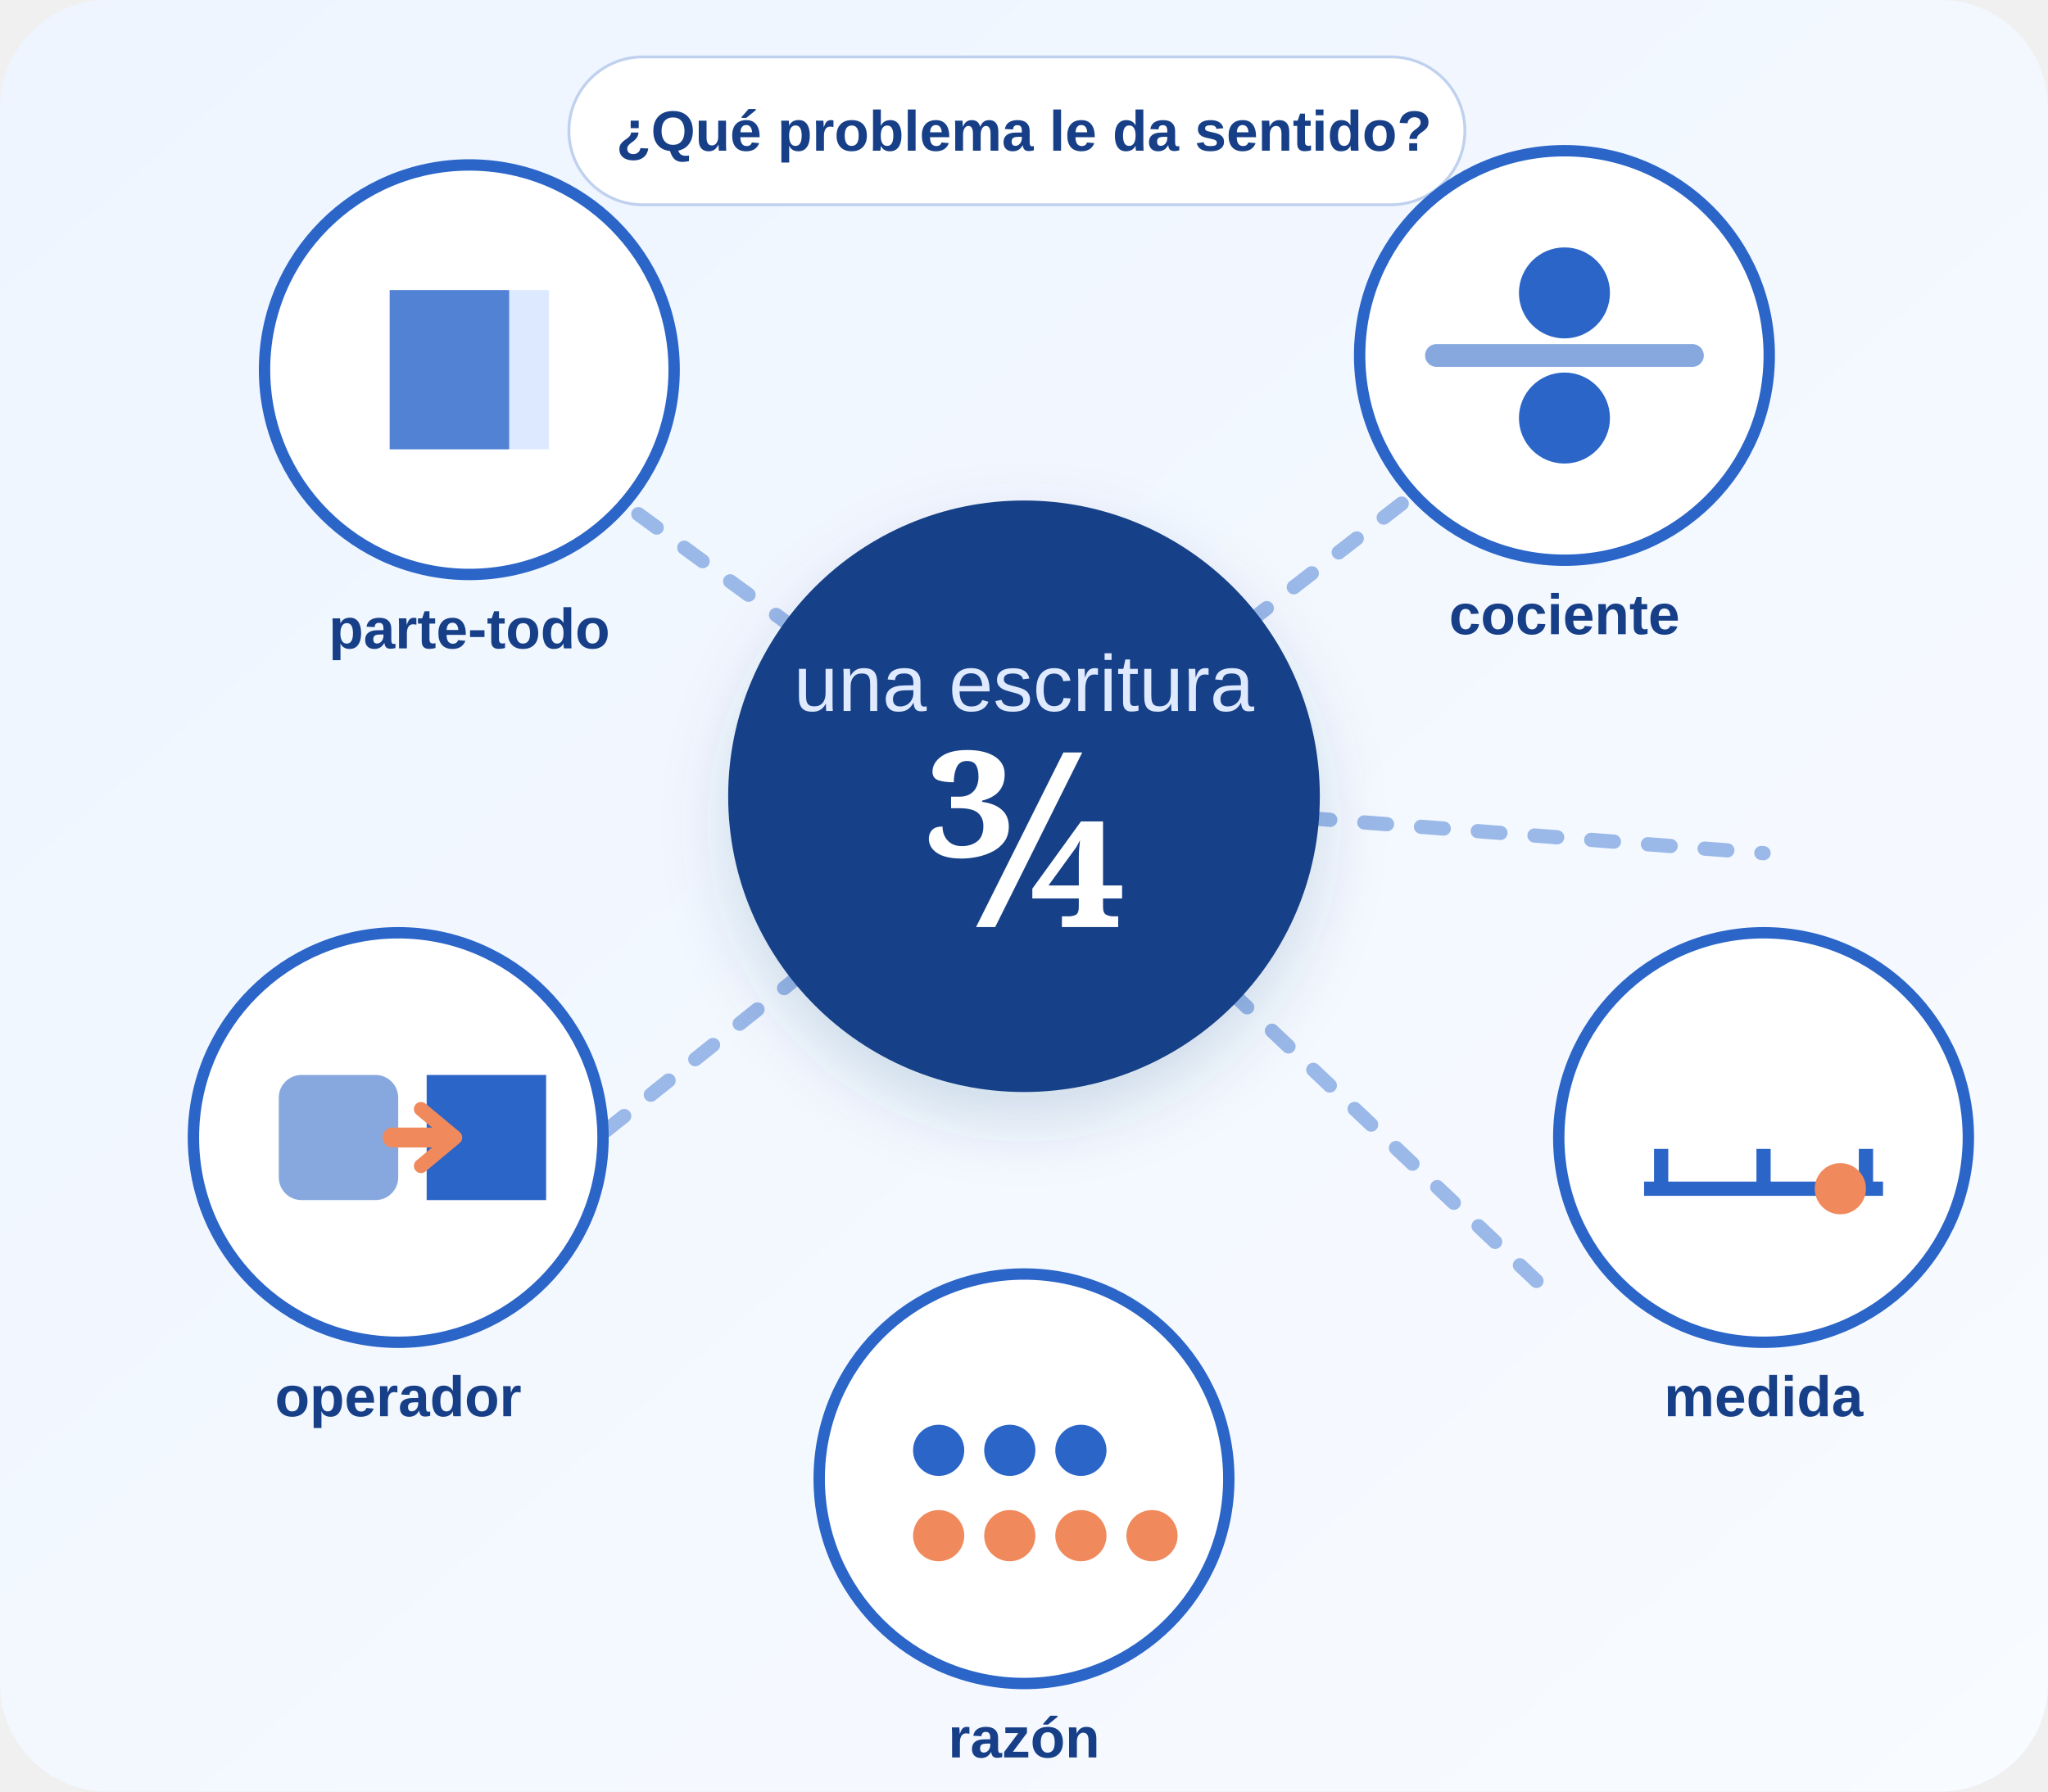
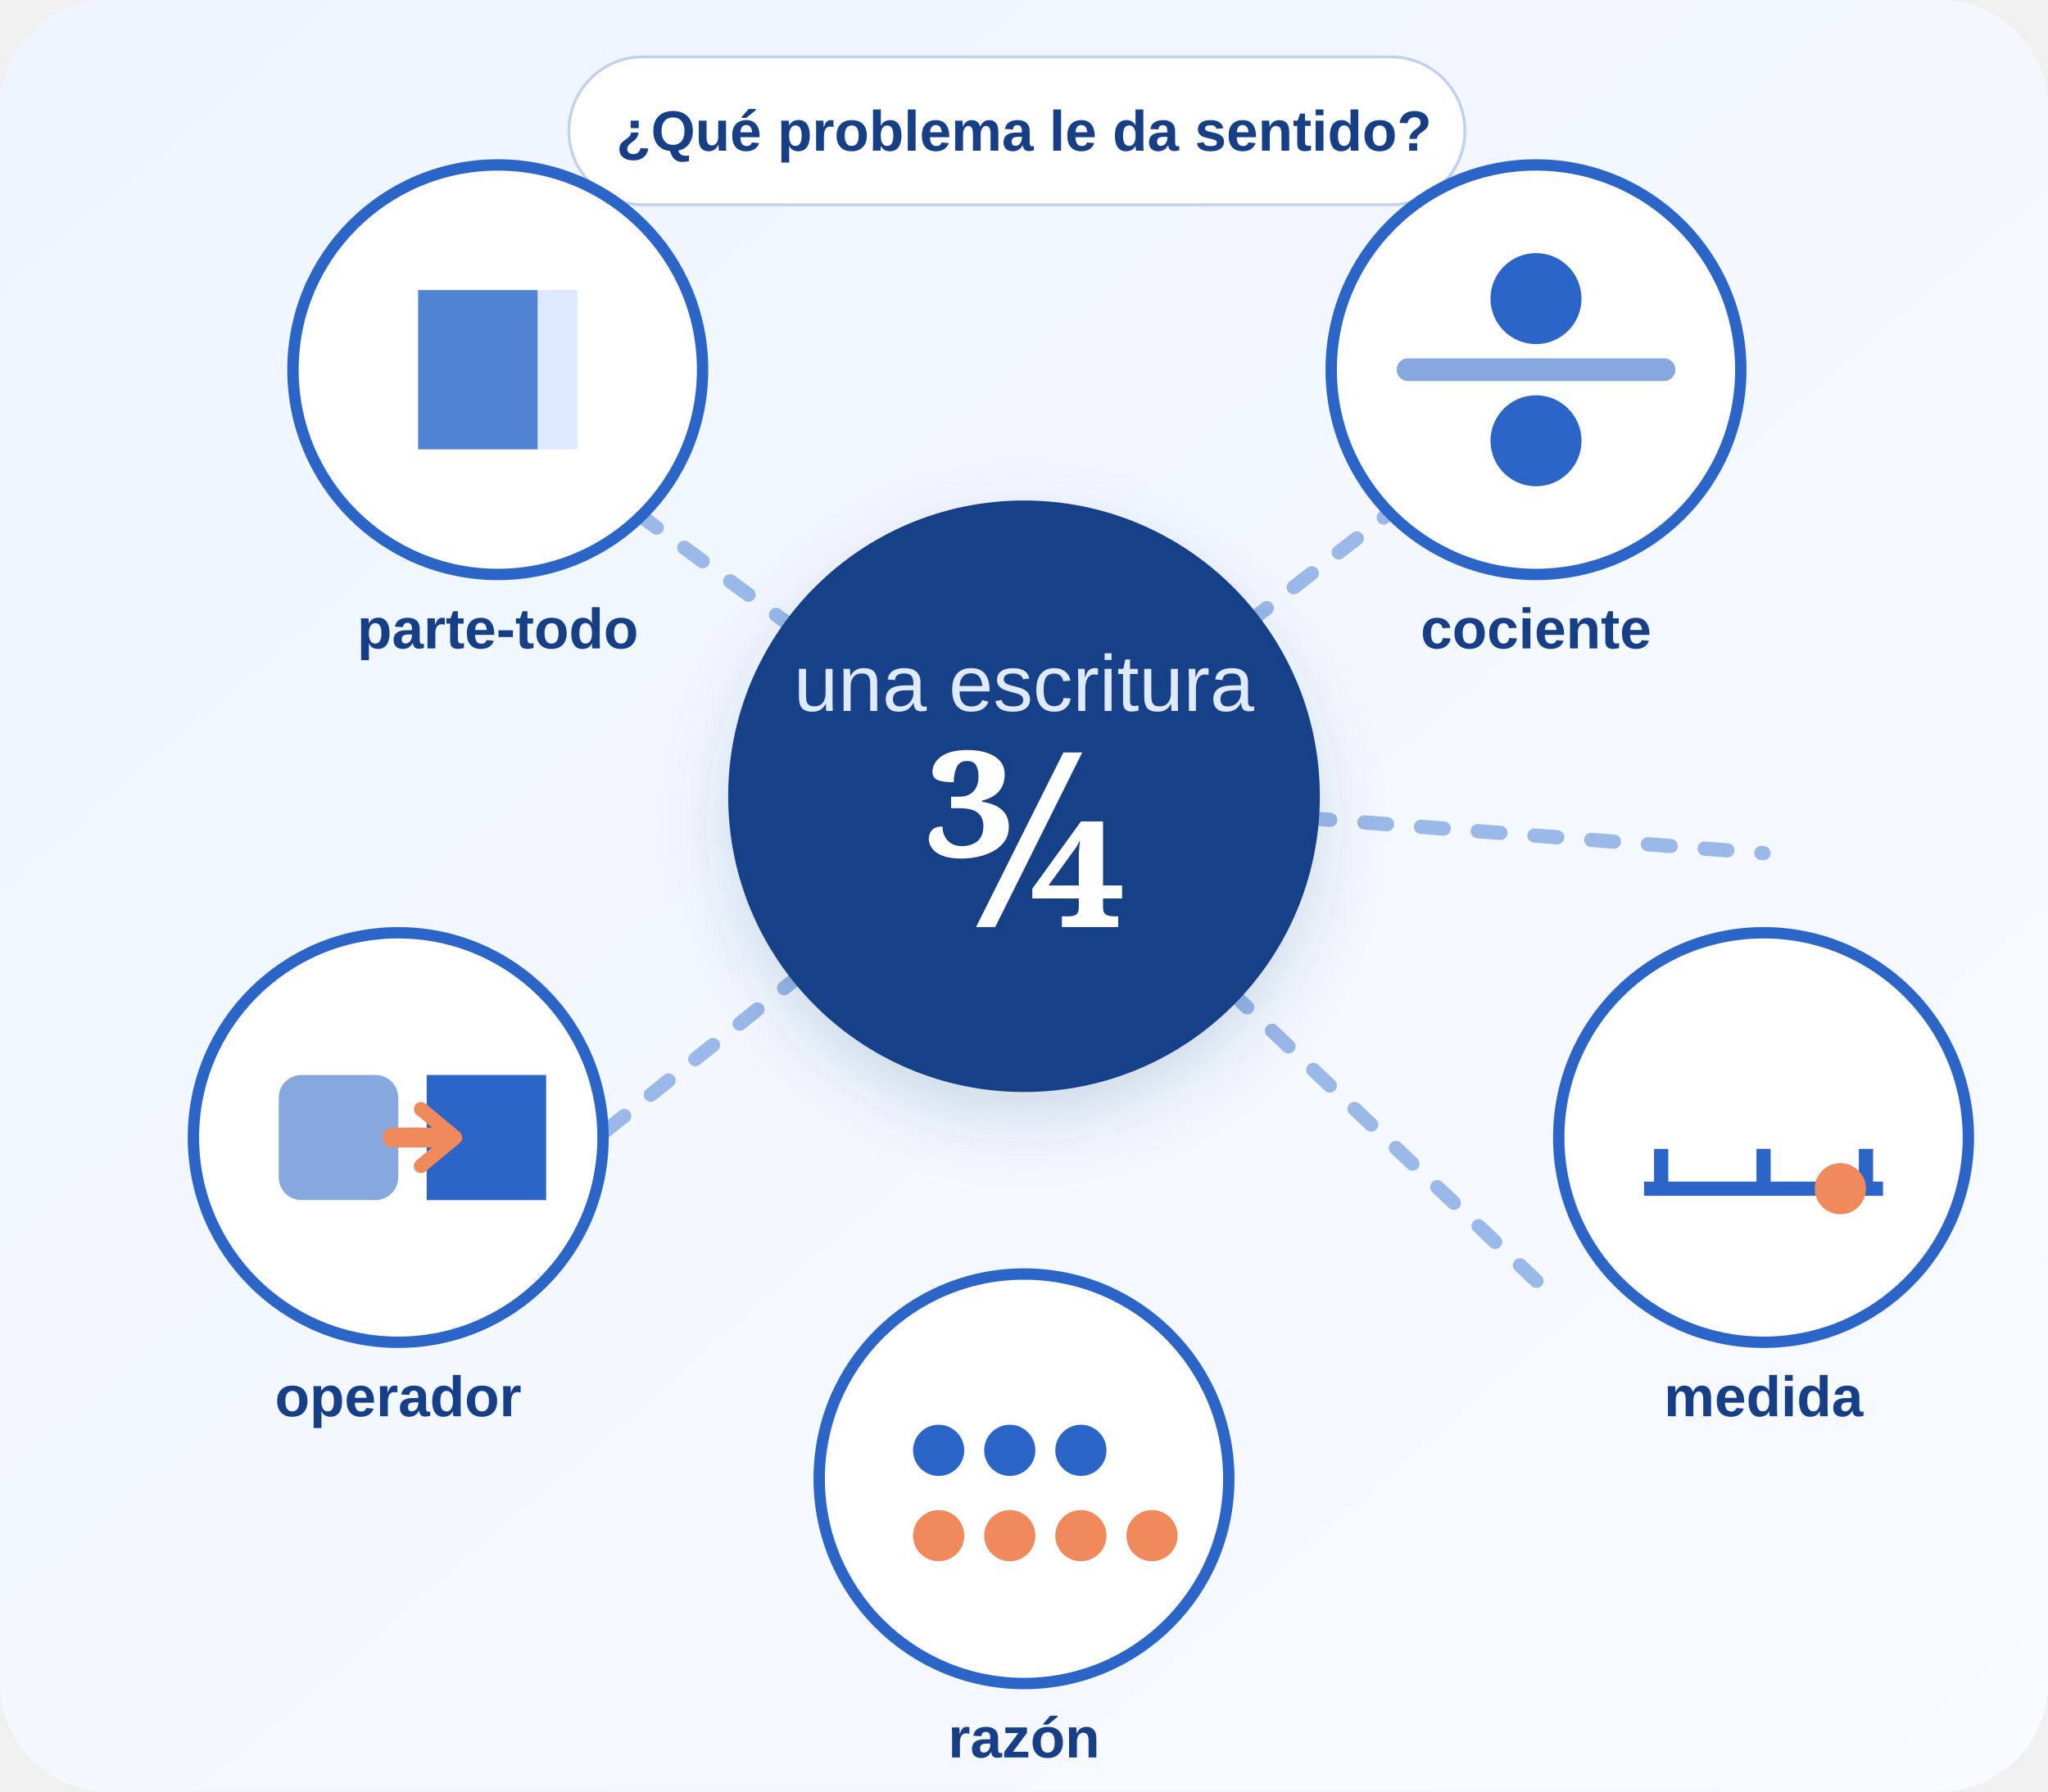
<svg xmlns="http://www.w3.org/2000/svg" viewBox="0 0 720 630" role="img" aria-labelledby="title desc">
  <defs>
    <linearGradient id="bg" x1="0" y1="0" x2="1" y2="1">
      <stop offset="0" stop-color="#eef5ff" />
      <stop offset="1" stop-color="#f8fbff" />
    </linearGradient>
    <filter id="shadow" x="-20%" y="-20%" width="140%" height="140%">
      <feDropShadow dx="0" dy="10" stdDeviation="12" flood-color="#123a72" flood-opacity=".16" />
    </filter>
  </defs>
  <rect width="720" height="630" rx="38" fill="url(#bg)" />
  <rect x="200" y="20" width="315" height="52" rx="26" fill="#ffffff" stroke="#bfd1ef" />
  <text x="360" y="53" text-anchor="middle" font-family="Arial, sans-serif" font-size="20" font-weight="700" fill="#173f87">¿Qué problema le da sentido?</text>
  <path d="M360 280 L155 130 M360 280 L560 125 M360 280 L620 300 M360 280 L545 455 M360 280 L160 440" stroke="#9ab8e8" stroke-width="5" stroke-linecap="round" stroke-dasharray="8 12" />
  <g filter="url(#shadow)">
    <circle cx="360" cy="280" r="104" fill="#173f87" />
    <text x="360" y="250" text-anchor="middle" font-family="Arial, sans-serif" font-size="28" fill="#dfeaff">una escritura</text>
    <text x="360" y="326" text-anchor="middle" font-family="Georgia, serif" font-size="86" font-weight="700" fill="#ffffff">¾</text>
  </g>
  <g font-family="Arial, sans-serif" text-anchor="middle" font-weight="700">
-     <g transform="translate(165 130)">
+     <g transform="translate(175 130)">
      <circle r="72" fill="#ffffff" stroke="#2b65c8" stroke-width="4" />
      <path d="M-28 -28h56v56h-56z" fill="#dce9ff" />
      <path d="M-28 -28h42v56h-42z" fill="#2b65c8" opacity=".78" />
      <text y="98" font-size="20" fill="#173f87">parte-todo</text>
    </g>
-     <g transform="translate(550 125)">
+     <g transform="translate(540 130)">
      <circle r="72" fill="#ffffff" stroke="#2b65c8" stroke-width="4" />
-       <circle cx="0" cy="-22" r="16" fill="#2b65c8" />
-       <circle cx="0" cy="22" r="16" fill="#2b65c8" />
+       <circle cx="0" cy="-25" r="16" fill="#2b65c8" />
+       <circle cx="0" cy="25" r="16" fill="#2b65c8" />
      <path d="M-45 0 h 90" stroke="#86a8de" stroke-width="8" stroke-linecap="round" />
      <text y="98" font-size="20" fill="#173f87">cociente</text>
    </g>
    <g transform="translate(620 400)">
      <circle r="72" fill="#ffffff" stroke="#2b65c8" stroke-width="4" />
      <path d="M-42 18h84M-36 18v-14M0 18v-14M36 18v-14" stroke="#2b65c8" stroke-width="5" />
      <circle cx="27" cy="18" r="9" fill="#f08a5d" />
      <text y="98" font-size="20" fill="#173f87">medida</text>
    </g>
    <g transform="translate(360 520)">
      <circle r="72" fill="#ffffff" stroke="#2b65c8" stroke-width="4" />
      <g fill="#2b65c8">
        <circle cx="-30" cy="-10" r="9" />
        <circle cx="-5" cy="-10" r="9" />
        <circle cx="20" cy="-10" r="9" />
      </g>
      <g fill="#f08a5d">
        <circle cx="-30" cy="20" r="9" />
        <circle cx="-5" cy="20" r="9" />
        <circle cx="20" cy="20" r="9" />
        <circle cx="45" cy="20" r="9" />
      </g>
      <text y="98" font-size="20" fill="#173f87">razón</text>
    </g>
    <g transform="translate(140 400)">
      <circle r="72" fill="#ffffff" stroke="#2b65c8" stroke-width="4" />
      <rect x="-42" y="-22" width="42" height="44" rx="8" fill="#86a8de" />
      <path d="M10 -22h42v44H10z" fill="#2b65c8" />
      <path d="M-2 0h16" stroke="#f08a5d" stroke-width="7" stroke-linecap="round" />
      <path d="M8 -10l12 10L8 10" fill="none" stroke="#f08a5d" stroke-width="5" stroke-linecap="round" stroke-linejoin="round" />
      <text y="98" font-size="20" fill="#173f87">operador</text>
    </g>
  </g>
</svg>
